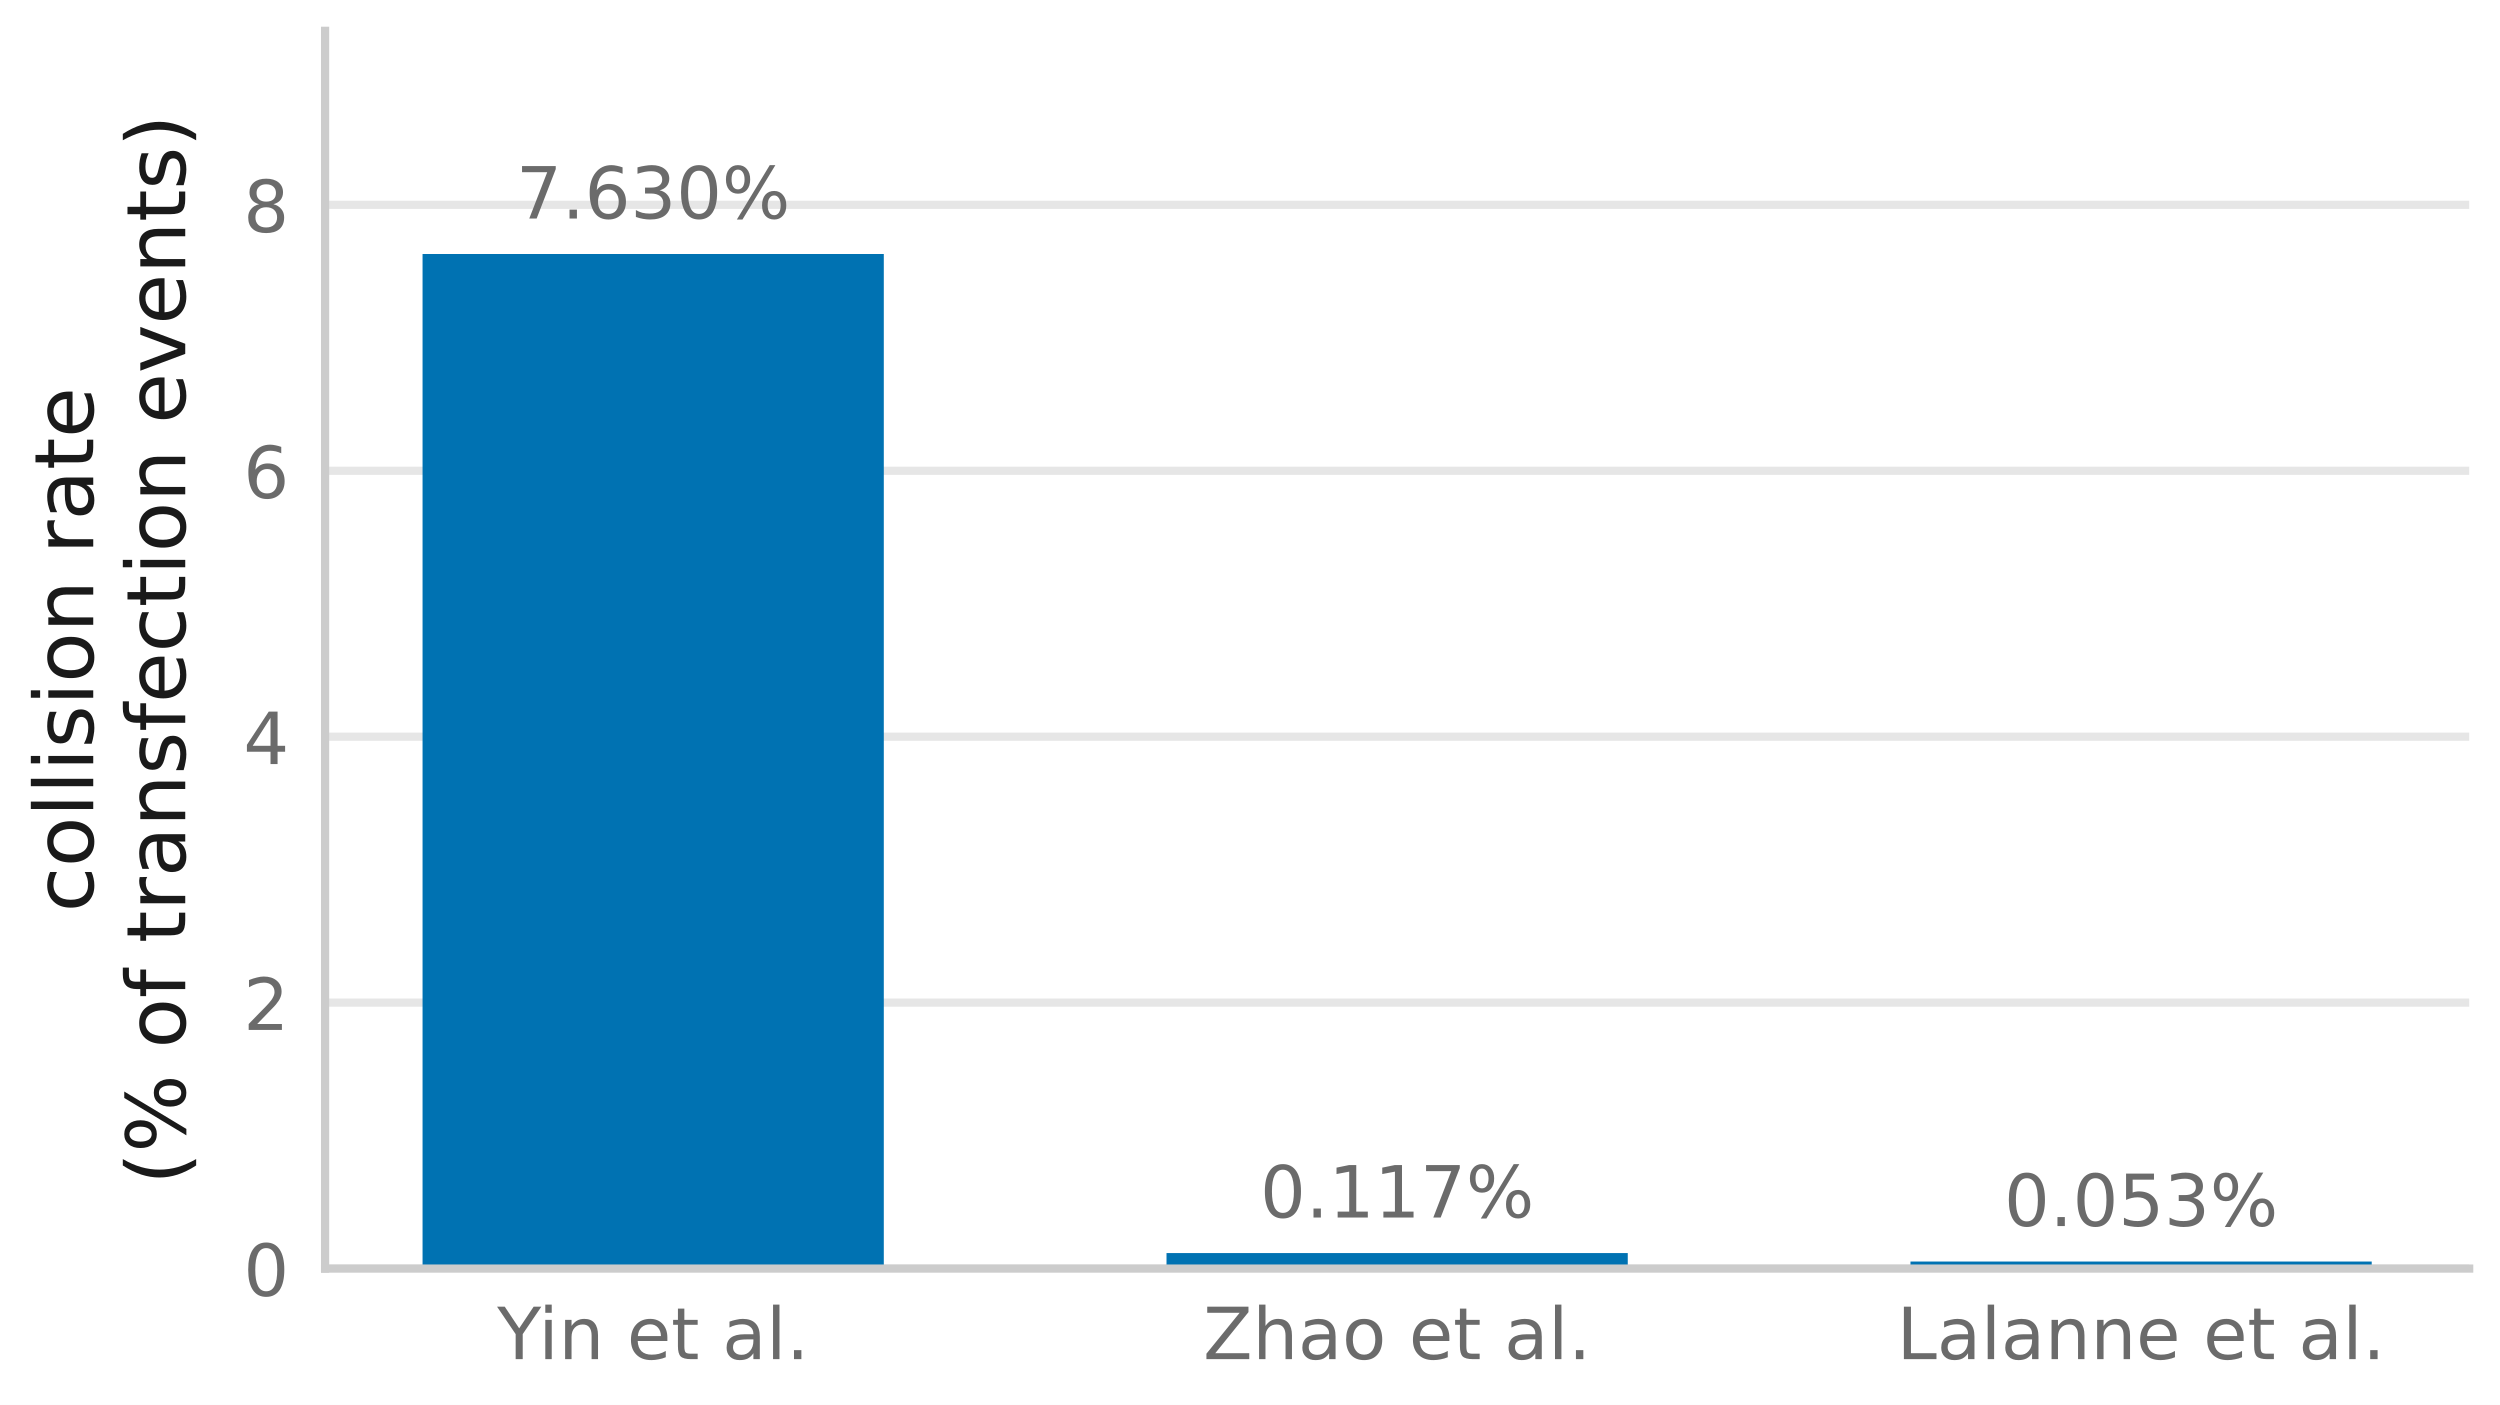
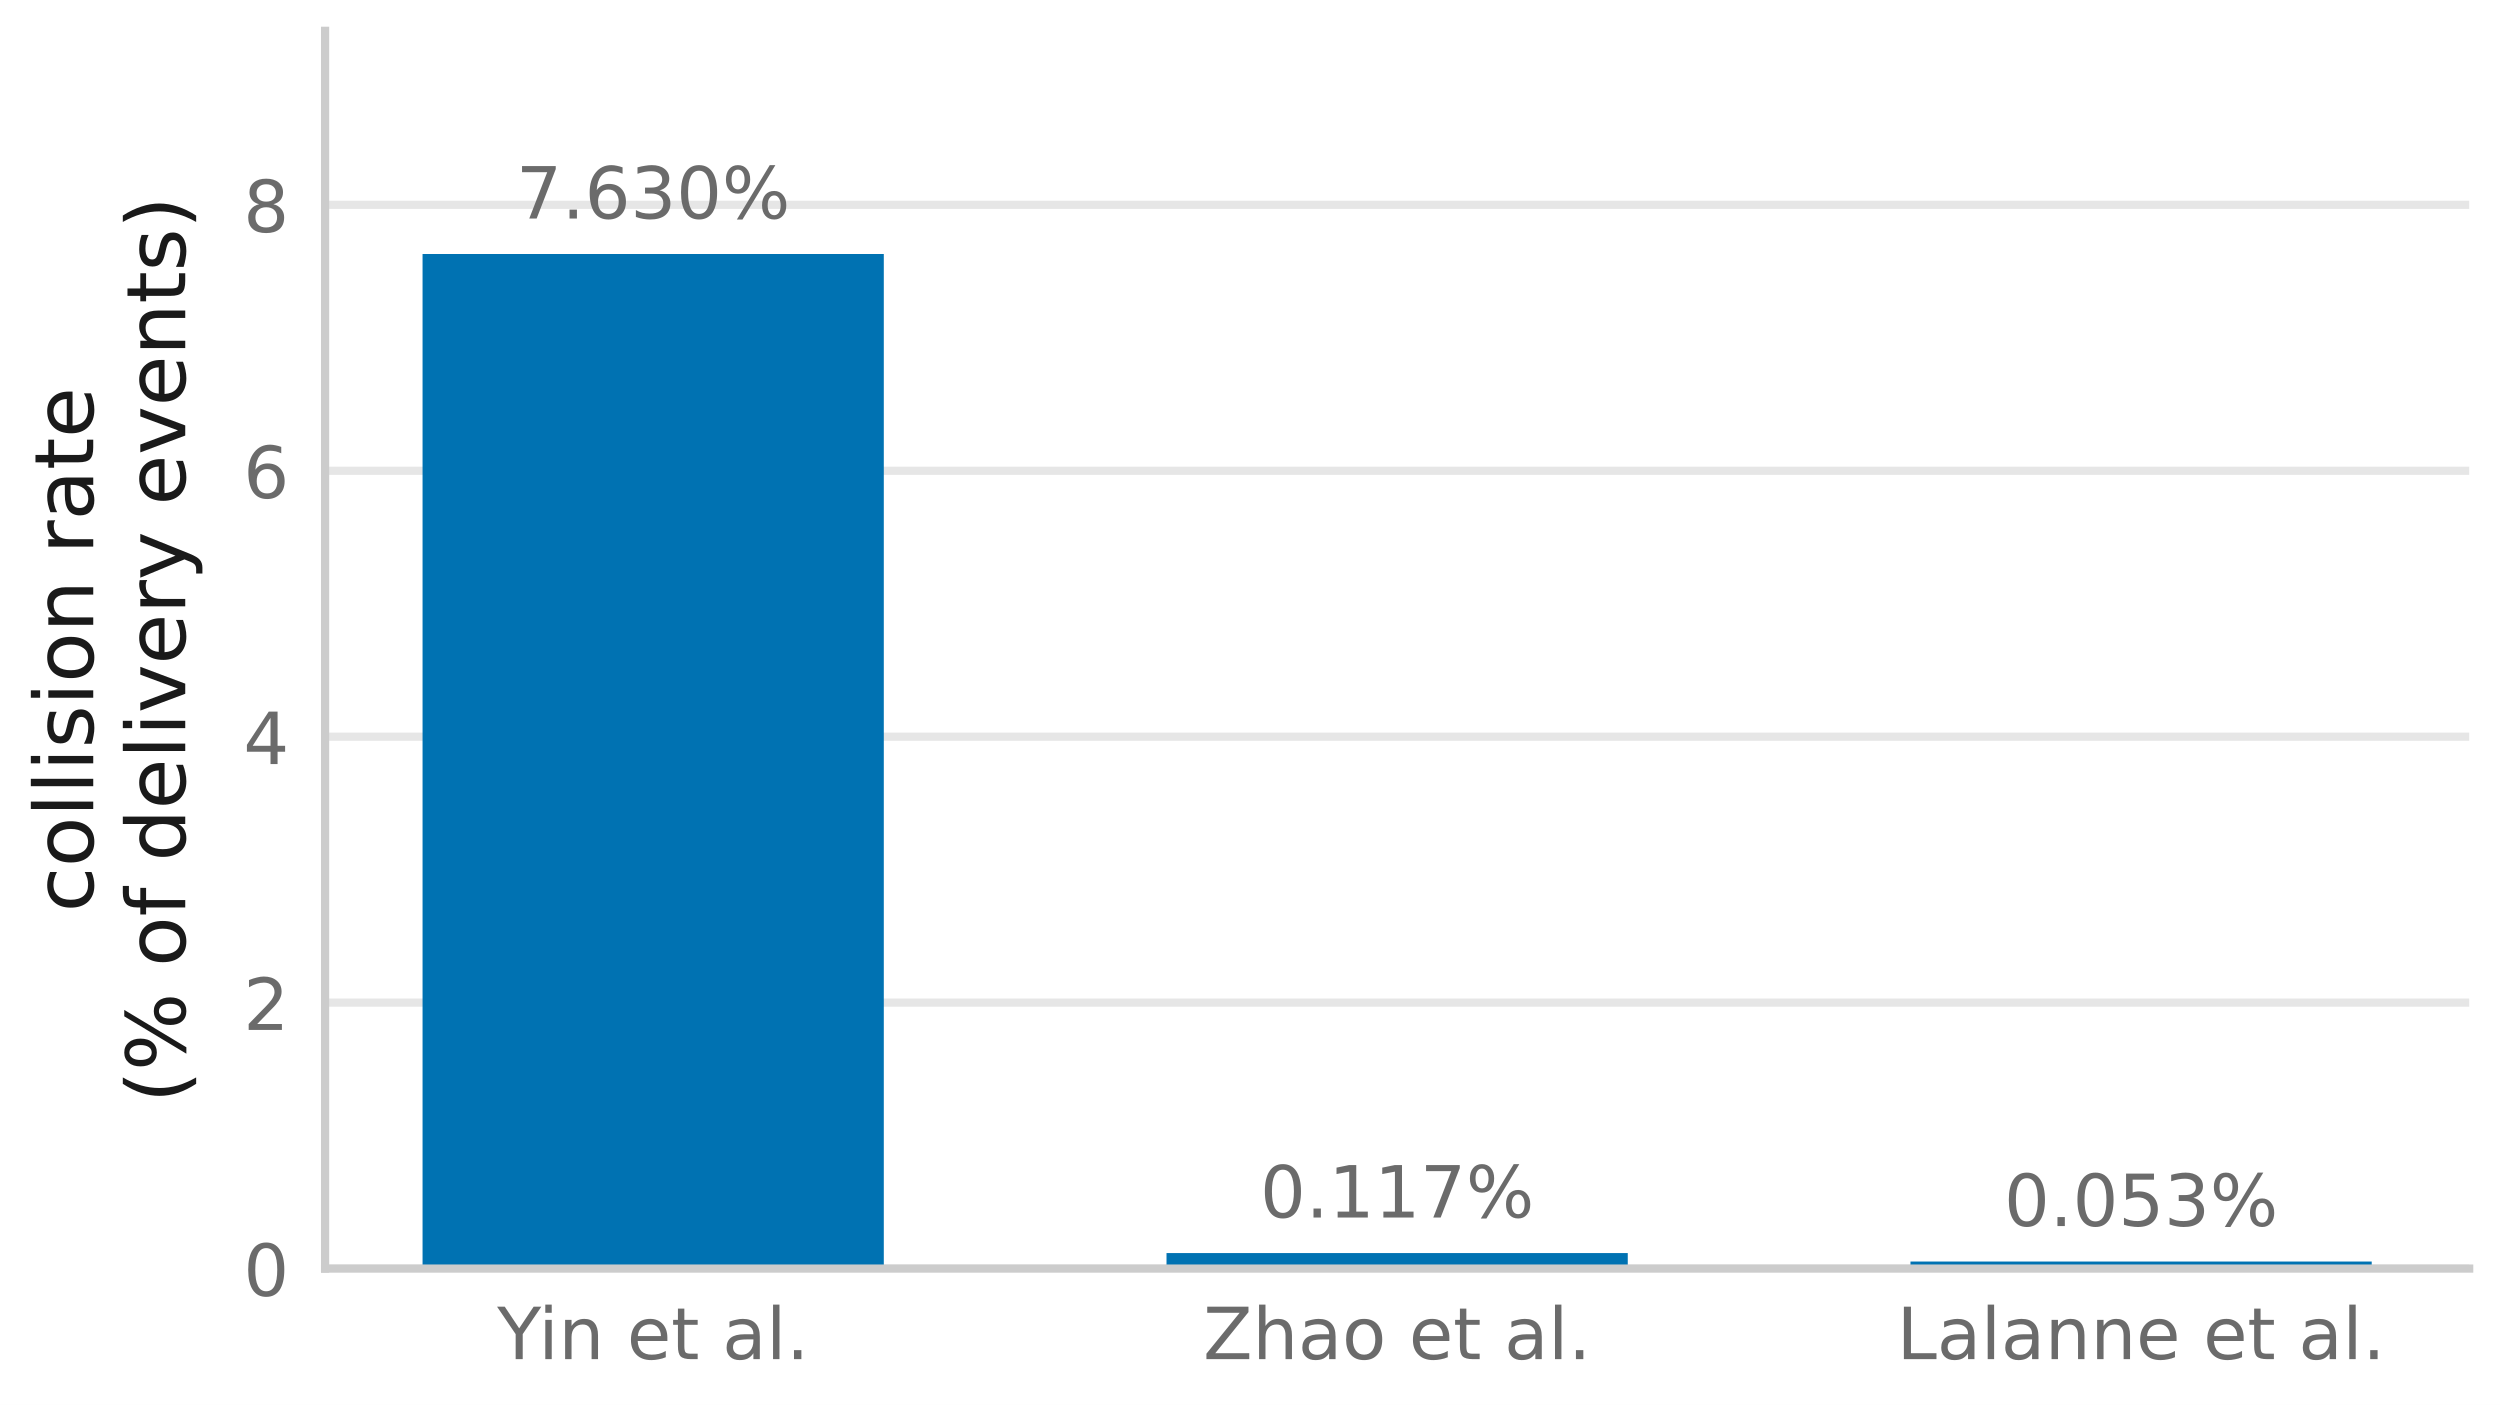
<svg xmlns="http://www.w3.org/2000/svg" width="243.431pt" height="136.8pt" viewBox="0 0 243.431 136.8" version="1.1">
  <defs>
    <style type="text/css">*{stroke-linejoin: round; stroke-linecap: butt}</style>
  </defs>
  <g id="figure_1">
    <g id="patch_1">
      <path d="M 0 136.8  L 243.431 136.8  L 243.431 0  L 0 0  z " style="fill: #ffffff" />
    </g>
    <g id="axes_1">
      <g id="patch_2">
        <path d="M 31.655 123.525  L 240.43 123.525  L 240.43 3  L 31.655 3  z " style="fill: #ffffff" />
      </g>
      <g id="matplotlib.axis_1">
        <g id="xtick_1">
          <g id="line2d_1" />
          <g id="text_1">
            <text style="font-size: 7px; font-family: 'DejaVu Sans', 'Bitstream Vera Sans', 'Computer Modern Sans Serif', 'Lucida Grande', 'Verdana', 'Geneva', 'Lucid', 'Arial', 'Helvetica', 'Avant Garde', sans-serif; text-anchor: middle; fill: #6b6b6b" x="63.601" y="132.344" transform="rotate(-0 63.60131 132.344)">Yin et al.</text>
          </g>
        </g>
        <g id="xtick_2">
          <g id="line2d_2" />
          <g id="text_2">
            <text style="font-size: 7px; font-family: 'DejaVu Sans', 'Bitstream Vera Sans', 'Computer Modern Sans Serif', 'Lucida Grande', 'Verdana', 'Geneva', 'Lucid', 'Arial', 'Helvetica', 'Avant Garde', sans-serif; text-anchor: middle; fill: #6b6b6b" x="136.043" y="132.344" transform="rotate(-0 136.0425 132.344)">Zhao et al.</text>
          </g>
        </g>
        <g id="xtick_3">
          <g id="line2d_3" />
          <g id="text_3">
            <text style="font-size: 7px; font-family: 'DejaVu Sans', 'Bitstream Vera Sans', 'Computer Modern Sans Serif', 'Lucida Grande', 'Verdana', 'Geneva', 'Lucid', 'Arial', 'Helvetica', 'Avant Garde', sans-serif; text-anchor: middle; fill: #6b6b6b" x="208.484" y="132.344" transform="rotate(-0 208.4837 132.344)">Lalanne et al.</text>
          </g>
        </g>
      </g>
      <g id="matplotlib.axis_2">
        <g id="ytick_1">
          <g id="line2d_4">
-             <path d="M 31.655 123.525  L 240.43 123.525  " clip-path="url(#p268eff184b)" style="fill: none; stroke: #e6e6e6; stroke-width: 0.8; stroke-linecap: square" />
+             <path d="M 31.655 123.525  L 240.43 123.525  " clip-path="url(#pc050e7c75d)" style="fill: none; stroke: #e6e6e6; stroke-width: 0.8; stroke-linecap: square" />
          </g>
          <g id="line2d_5" />
          <g id="text_4">
            <text style="font-size: 7px; font-family: 'DejaVu Sans', 'Bitstream Vera Sans', 'Computer Modern Sans Serif', 'Lucida Grande', 'Verdana', 'Geneva', 'Lucid', 'Arial', 'Helvetica', 'Avant Garde', sans-serif; text-anchor: end; fill: #6b6b6b" x="28.155" y="126.185" transform="rotate(-0 28.15474 126.1845)">0</text>
          </g>
        </g>
        <g id="ytick_2">
          <g id="line2d_6">
-             <path d="M 31.655 97.63  L 240.43 97.63  " clip-path="url(#p268eff184b)" style="fill: none; stroke: #e6e6e6; stroke-width: 0.8; stroke-linecap: square" />
+             <path d="M 31.655 97.63  L 240.43 97.63  " clip-path="url(#pc050e7c75d)" style="fill: none; stroke: #e6e6e6; stroke-width: 0.8; stroke-linecap: square" />
          </g>
          <g id="line2d_7" />
          <g id="text_5">
            <text style="font-size: 7px; font-family: 'DejaVu Sans', 'Bitstream Vera Sans', 'Computer Modern Sans Serif', 'Lucida Grande', 'Verdana', 'Geneva', 'Lucid', 'Arial', 'Helvetica', 'Avant Garde', sans-serif; text-anchor: end; fill: #6b6b6b" x="28.155" y="100.29" transform="rotate(-0 28.15474 100.2896)">2</text>
          </g>
        </g>
        <g id="ytick_3">
          <g id="line2d_8">
-             <path d="M 31.655 71.735  L 240.43 71.735  " clip-path="url(#p268eff184b)" style="fill: none; stroke: #e6e6e6; stroke-width: 0.8; stroke-linecap: square" />
+             <path d="M 31.655 71.735  L 240.43 71.735  " clip-path="url(#pc050e7c75d)" style="fill: none; stroke: #e6e6e6; stroke-width: 0.8; stroke-linecap: square" />
          </g>
          <g id="line2d_9" />
          <g id="text_6">
            <text style="font-size: 7px; font-family: 'DejaVu Sans', 'Bitstream Vera Sans', 'Computer Modern Sans Serif', 'Lucida Grande', 'Verdana', 'Geneva', 'Lucid', 'Arial', 'Helvetica', 'Avant Garde', sans-serif; text-anchor: end; fill: #6b6b6b" x="28.155" y="74.395" transform="rotate(-0 28.15474 74.39462)">4</text>
          </g>
        </g>
        <g id="ytick_4">
          <g id="line2d_10">
-             <path d="M 31.655 45.84  L 240.43 45.84  " clip-path="url(#p268eff184b)" style="fill: none; stroke: #e6e6e6; stroke-width: 0.8; stroke-linecap: square" />
+             <path d="M 31.655 45.84  L 240.43 45.84  " clip-path="url(#pc050e7c75d)" style="fill: none; stroke: #e6e6e6; stroke-width: 0.8; stroke-linecap: square" />
          </g>
          <g id="line2d_11" />
          <g id="text_7">
            <text style="font-size: 7px; font-family: 'DejaVu Sans', 'Bitstream Vera Sans', 'Computer Modern Sans Serif', 'Lucida Grande', 'Verdana', 'Geneva', 'Lucid', 'Arial', 'Helvetica', 'Avant Garde', sans-serif; text-anchor: end; fill: #6b6b6b" x="28.155" y="48.5" transform="rotate(-0 28.15474 48.49967)">6</text>
          </g>
        </g>
        <g id="ytick_5">
          <g id="line2d_12">
-             <path d="M 31.655 19.945  L 240.43 19.945  " clip-path="url(#p268eff184b)" style="fill: none; stroke: #e6e6e6; stroke-width: 0.8; stroke-linecap: square" />
+             <path d="M 31.655 19.945  L 240.43 19.945  " clip-path="url(#pc050e7c75d)" style="fill: none; stroke: #e6e6e6; stroke-width: 0.8; stroke-linecap: square" />
          </g>
          <g id="line2d_13" />
          <g id="text_8">
            <text style="font-size: 7px; font-family: 'DejaVu Sans', 'Bitstream Vera Sans', 'Computer Modern Sans Serif', 'Lucida Grande', 'Verdana', 'Geneva', 'Lucid', 'Arial', 'Helvetica', 'Avant Garde', sans-serif; text-anchor: end; fill: #6b6b6b" x="28.155" y="22.605" transform="rotate(-0 28.15474 22.60472)">8</text>
          </g>
        </g>
        <g id="text_9">
          <text style="font-size: 8px; font-family: 'DejaVu Sans', 'Bitstream Vera Sans', 'Computer Modern Sans Serif', 'Lucida Grande', 'Verdana', 'Geneva', 'Lucid', 'Arial', 'Helvetica', 'Avant Garde', sans-serif; fill: #1a1a1a" transform="translate(9.07899 88.81703) rotate(-90)">collision rate</text>
-           <text style="font-size: 8px; font-family: 'DejaVu Sans', 'Bitstream Vera Sans', 'Computer Modern Sans Serif', 'Lucida Grande', 'Verdana', 'Geneva', 'Lucid', 'Arial', 'Helvetica', 'Avant Garde', sans-serif; fill: #1a1a1a" transform="translate(18.03724 115.3439) rotate(-90)">(% of transfection events)</text>
+           <text style="font-size: 8px; font-family: 'DejaVu Sans', 'Bitstream Vera Sans', 'Computer Modern Sans Serif', 'Lucida Grande', 'Verdana', 'Geneva', 'Lucid', 'Arial', 'Helvetica', 'Avant Garde', sans-serif; fill: #1a1a1a" transform="translate(18.03724 107.3945) rotate(-90)">(% of delivery events)</text>
        </g>
      </g>
      <g id="patch_3">
-         <path d="M 41.145 123.525  L 86.058 123.525  L 86.058 24.734  L 41.145 24.734  z " clip-path="url(#p268eff184b)" style="fill: #0072b2" />
+         <path d="M 41.145 123.525  L 86.058 123.525  L 86.058 24.734  L 41.145 24.734  z " clip-path="url(#pc050e7c75d)" style="fill: #0072b2" />
      </g>
      <g id="patch_4">
-         <path d="M 113.586 123.525  L 158.499 123.525  L 158.499 122.012  L 113.586 122.012  z " clip-path="url(#p268eff184b)" style="fill: #0072b2" />
+         <path d="M 113.586 123.525  L 158.499 123.525  L 158.499 122.012  L 113.586 122.012  z " clip-path="url(#pc050e7c75d)" style="fill: #0072b2" />
      </g>
      <g id="patch_5">
-         <path d="M 186.027 123.525  L 230.94 123.525  L 230.94 122.838  L 186.027 122.838  z " clip-path="url(#p268eff184b)" style="fill: #0072b2" />
+         <path d="M 186.027 123.525  L 230.94 123.525  L 230.94 122.838  L 186.027 122.838  z " clip-path="url(#pc050e7c75d)" style="fill: #0072b2" />
      </g>
      <g id="patch_6">
        <path d="M 31.655 123.525  L 31.655 3  " style="fill: none; stroke: #cccccc; stroke-width: 0.8; stroke-linejoin: miter; stroke-linecap: square" />
      </g>
      <g id="patch_7">
        <path d="M 31.655 123.525  L 240.43 123.525  " style="fill: none; stroke: #cccccc; stroke-width: 0.8; stroke-linejoin: miter; stroke-linecap: square" />
      </g>
      <g id="text_10">
        <text style="font-size: 7px; font-family: 'DejaVu Sans', 'Bitstream Vera Sans', 'Computer Modern Sans Serif', 'Lucida Grande', 'Verdana', 'Geneva', 'Lucid', 'Arial', 'Helvetica', 'Avant Garde', sans-serif; text-anchor: middle; fill: #6b6b6b" x="63.601" y="21.278" transform="rotate(-0 63.60131 21.27845)">7.630%</text>
      </g>
      <g id="text_11">
        <text style="font-size: 7px; font-family: 'DejaVu Sans', 'Bitstream Vera Sans', 'Computer Modern Sans Serif', 'Lucida Grande', 'Verdana', 'Geneva', 'Lucid', 'Arial', 'Helvetica', 'Avant Garde', sans-serif; text-anchor: middle; fill: #6b6b6b" x="136.043" y="118.556" transform="rotate(-0 136.0425 118.5558)">0.117%</text>
      </g>
      <g id="text_12">
        <text style="font-size: 7px; font-family: 'DejaVu Sans', 'Bitstream Vera Sans', 'Computer Modern Sans Serif', 'Lucida Grande', 'Verdana', 'Geneva', 'Lucid', 'Arial', 'Helvetica', 'Avant Garde', sans-serif; text-anchor: middle; fill: #6b6b6b" x="208.484" y="119.383" transform="rotate(-0 208.4837 119.3826)">0.053%</text>
      </g>
    </g>
  </g>
  <defs>
-     <clipPath id="p268eff184b">
+     <clipPath id="pc050e7c75d">
      <rect x="31.655" y="3" width="208.776" height="120.525" />
    </clipPath>
  </defs>
</svg>
